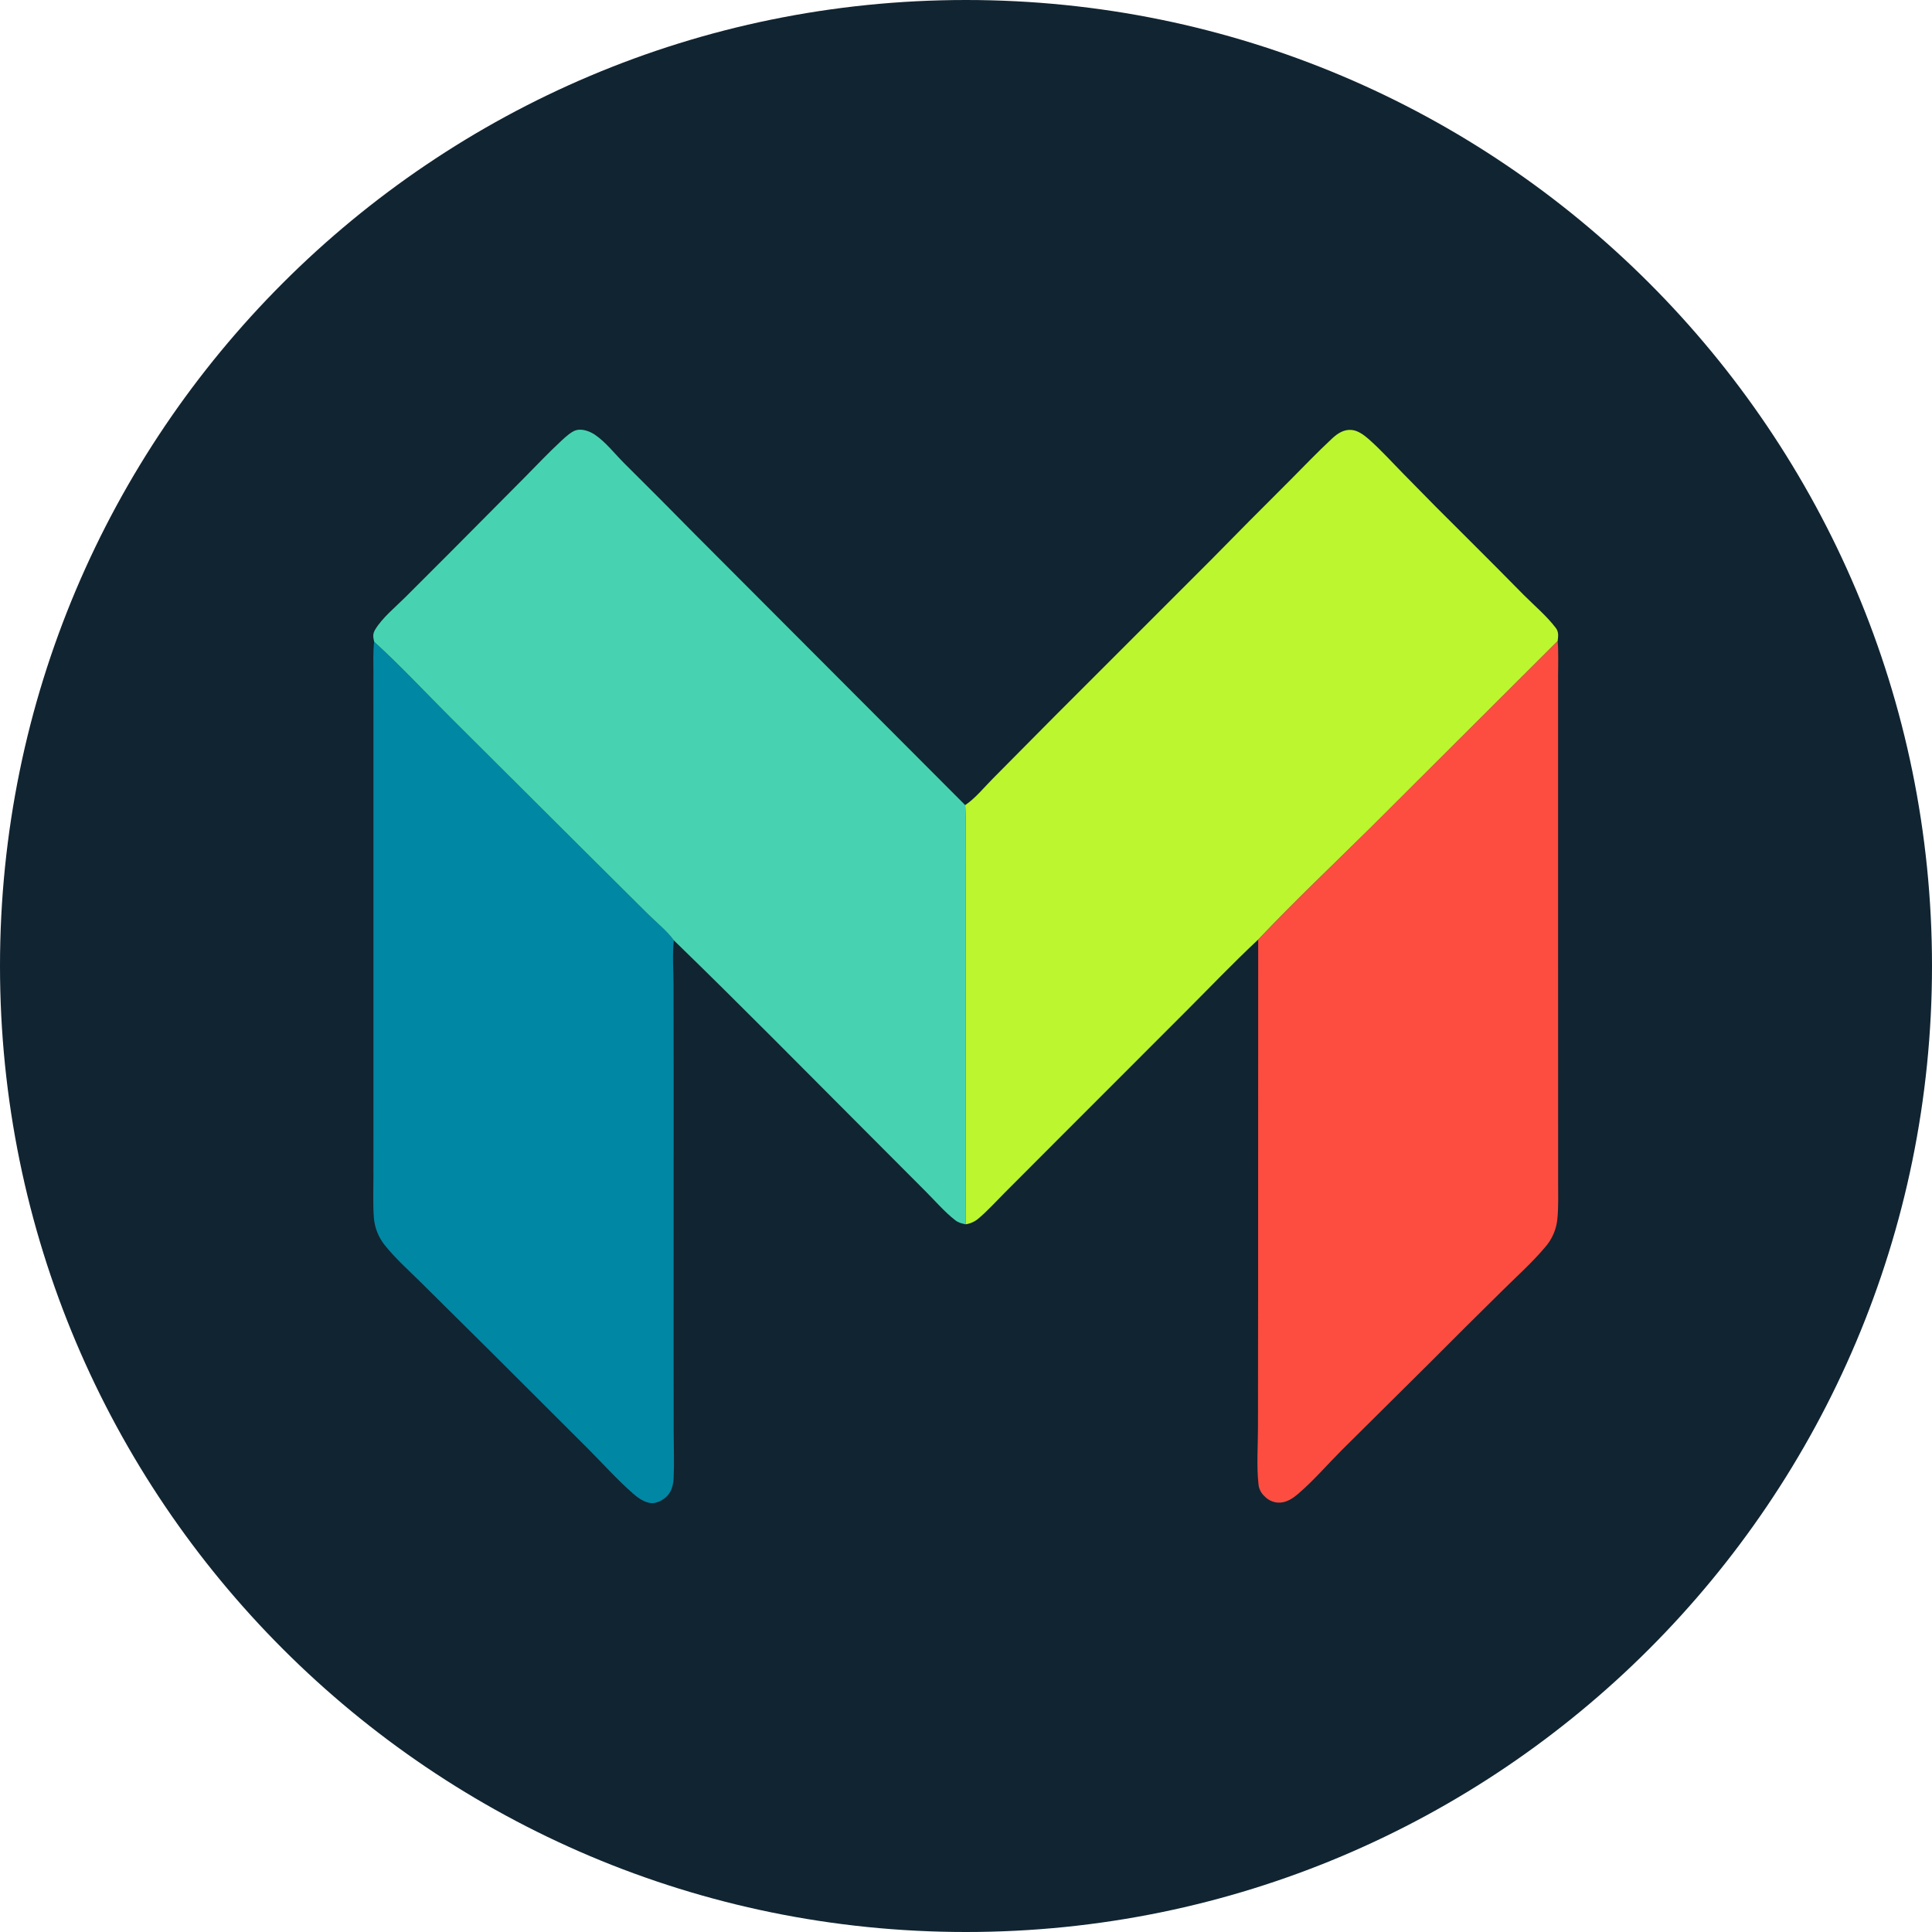
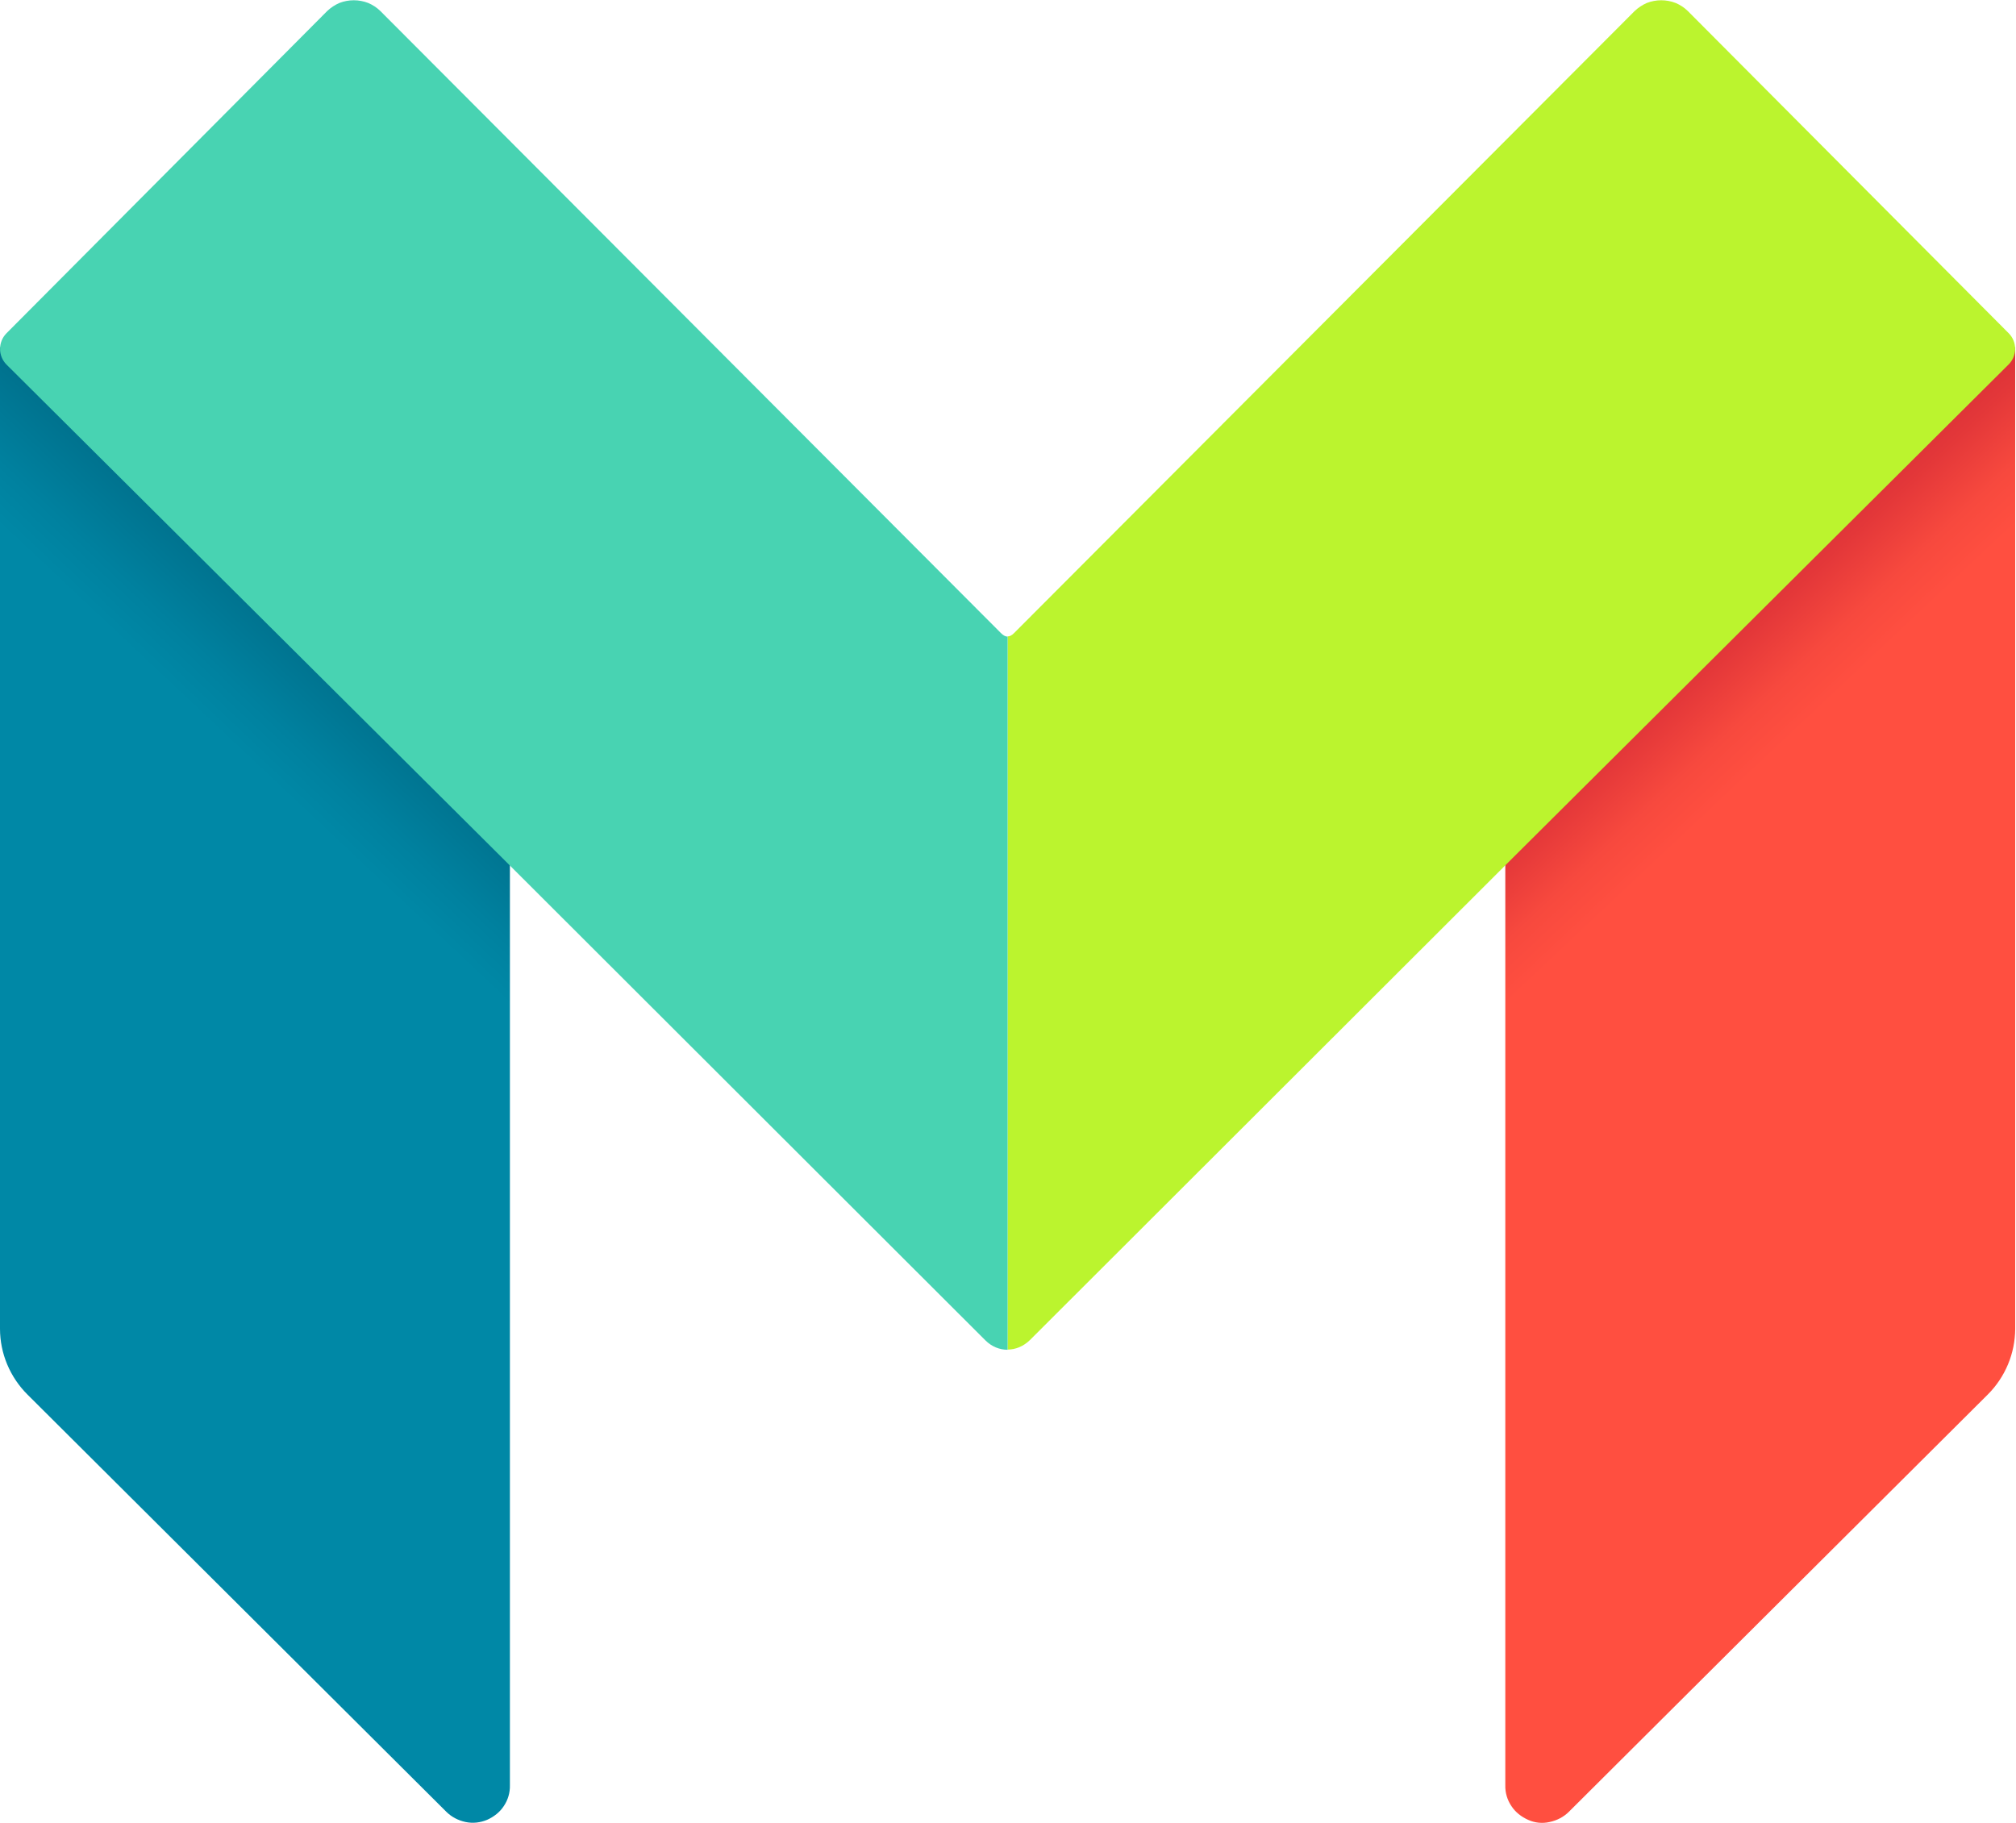
- <svg xmlns="http://www.w3.org/2000/svg" viewBox="0 0 54 54" width="54" height="54">
+ <svg xmlns="http://www.w3.org/2000/svg" viewBox="0 0 1024 926" width="1024" height="926">
  <defs>
-     <clipPath id="clip-id1">
-       <path d="M0,27a27,27 0,1 1,54 0,27 27,0 1,1 -54,0" />
-     </clipPath>
+     <linearGradient gradientUnits="userSpaceOnUse" id="gradient-id1" x1="196.9" y1="473.8" x2="249.7" y2="417.7">
+       <stop offset="0.2" stop-color="#0088A6" />
+       <stop offset="0.5" stop-color="#00819F" />
+       <stop offset="1" stop-color="#00728E" />
+     </linearGradient>
+     <linearGradient gradientUnits="userSpaceOnUse" id="gradient-id2" x1="826.7" y1="473.8" x2="773.9" y2="417.7">
+       <stop offset="0.2" stop-color="#FF4F40" />
+       <stop offset="0.5" stop-color="#F7493E" />
+       <stop offset="0.9" stop-color="#E33739" />
+       <stop offset="1" stop-color="#DF3438" />
+     </linearGradient>
  </defs>
-   <g clip-path="url(#clip-id1)">
-     <path d="M0,0h54v54H0z" fill="#112431" />
-     <path d="M35.167,26.261c1.02,-1.08 2.11,-2.11 3.166,-3.155l5.204,-5.19c0.027,0.322 0.012,0.653 0.012,0.976v7.284l0.001,5.23v1.63c0,0.339 0.012,0.687 -0.02,1.024a1.4,1.4 0,0 1,-0.356 0.814c-0.357,0.422 -0.785,0.806 -1.179,1.195q-1.042,1.026 -2.074,2.063l-2.411,2.392c-0.408,0.408 -0.802,0.868 -1.24,1.241 -0.137,0.116 -0.298,0.22 -0.481,0.233a0.56,0.56 0,0 1,-0.442 -0.174,0.52 0.52,0 0,1 -0.17,-0.319c-0.06,-0.524 -0.016,-1.098 -0.016,-1.625l0.003,-3.199z" fill="#fd4d41" />
-     <path d="M10.458,17.935c0.732,0.667 1.417,1.403 2.118,2.104l3.686,3.67 1.84,1.83c0.229,0.229 0.544,0.481 0.731,0.741 -0.044,0.411 -0.008,0.863 -0.008,1.278l0.004,2.533 -0.002,7.568 0.003,2.369c0.001,0.421 0.018,0.848 -0.001,1.268 -0.01,0.214 -0.057,0.415 -0.227,0.56 -0.105,0.09 -0.274,0.172 -0.415,0.155 -0.178,-0.021 -0.346,-0.138 -0.478,-0.252 -0.451,-0.391 -0.865,-0.858 -1.289,-1.281l-2.703,-2.698 -1.957,-1.94c-0.341,-0.339 -0.72,-0.674 -1.017,-1.052a1.4,1.4 0,0 1,-0.292 -0.737c-0.03,-0.373 -0.014,-0.759 -0.014,-1.134l0.001,-1.953V20.159l-0.001,-1.367c0,-0.282 -0.013,-0.577 0.021,-0.857" fill="#0087a4" />
-     <path d="M10.458,17.936c-0.032,-0.134 -0.044,-0.22 0.03,-0.342 0.198,-0.327 0.56,-0.622 0.831,-0.892l1.234,-1.233 2.088,-2.102c0.351,-0.353 0.695,-0.721 1.06,-1.057 0.103,-0.095 0.268,-0.248 0.402,-0.286 0.169,-0.048 0.382,0.031 0.521,0.124 0.301,0.202 0.561,0.539 0.819,0.796q0.999,0.991 1.986,1.994l7.548,7.565c0.029,0.475 0.013,0.957 0.013,1.433l-0.001,2.419 0.003,7.865c-0.11,-0.024 -0.203,-0.043 -0.293,-0.114 -0.294,-0.23 -0.56,-0.539 -0.825,-0.804l-1.564,-1.568c-1.82,-1.822 -3.629,-3.66 -5.477,-5.453 -0.187,-0.26 -0.502,-0.512 -0.732,-0.742l-1.84,-1.829 -3.685,-3.671c-0.701,-0.7 -1.386,-1.436 -2.118,-2.103" fill="#47d3b1" />
-     <path d="M26.978,22.502c0.28,-0.185 0.533,-0.501 0.773,-0.741l1.693,-1.708 4.388,-4.388q1.098,-1.12 2.209,-2.225c0.396,-0.397 0.784,-0.806 1.195,-1.187 0.151,-0.14 0.325,-0.255 0.542,-0.236 0.175,0.015 0.344,0.14 0.472,0.252 0.346,0.304 0.663,0.657 0.986,0.985q0.896,0.92 1.809,1.822 0.779,0.776 1.55,1.559c0.292,0.292 0.641,0.587 0.89,0.916 0.086,0.114 0.069,0.23 0.052,0.365l-5.203,5.19c-1.056,1.045 -2.146,2.074 -3.167,3.154 -0.696,0.651 -1.359,1.346 -2.033,2.02l-3.671,3.673 -1.38,1.383c-0.243,0.243 -0.48,0.508 -0.742,0.728a0.7,0.7 0,0 1,-0.349 0.155l-0.002,-7.864v-2.42c0,-0.476 0.016,-0.958 -0.012,-1.433" fill="#bbf62f" />
-   </g>
+   <path d="M0,675c0,12.6 5.1,24.6 13.9,33.4l212.8,212c2.6,2.6 6,4.4 9.8,5.2 3.8,0.8 7.5,0.3 10.9,-1.1 3.4,-1.5 6.5,-3.9 8.5,-7a18,18 0,0 0,3.1 -10.6V432L2.9,178.1 0,176.3V675z" fill="url(#gradient-id1)" />
+   <path d="m1023.6,176.3 l-2.9,1.8L764.6,432v474.9a18,18 0,0 0,3.1 10.6c2,3.1 5.1,5.5 8.5,7a17,17 0,0 0,10.9 1.1c3.8,-0.8 7.2,-2.6 9.8,-5.2l212.8,-212a47.5,47.5 0,0 0,13.9 -33.4V176.3z" fill="url(#gradient-id2)" />
+   <path d="M1020.3,169.3 L857.3,5.6a19.7,19.7 0,0 0,-6.2 -4.1,20.2 20.2,0 0,0 -14.6,0c-2.3,1 -4.4,2.4 -6.2,4.1l-315.2,316c-1.2,1.2 -2.2,1.7 -3.3,1.7v362.3c4,0 8,-1.6 11.3,-4.8l244.4,-244.1 252.8,-251.6a11.2,11.2 0,0 0,0 -15.8z" fill="#bbf42e" />
+   <path d="M508.4,321.6 L193.2,5.6a19.7,19.7 0,0 0,-6.2 -4.1,20.2 20.2,0 0,0 -14.6,0c-2.3,1 -4.4,2.4 -6.2,4.1L3.3,169.3a11.3,11.3 0,0 0,0 15.9l252.8,251.6 244.4,244.1c3.2,3.2 7.2,4.8 11.3,4.8V323.4c-1.1,0 -2.2,-0.6 -3.4,-1.8z" fill="#48d3b2" />
</svg>
